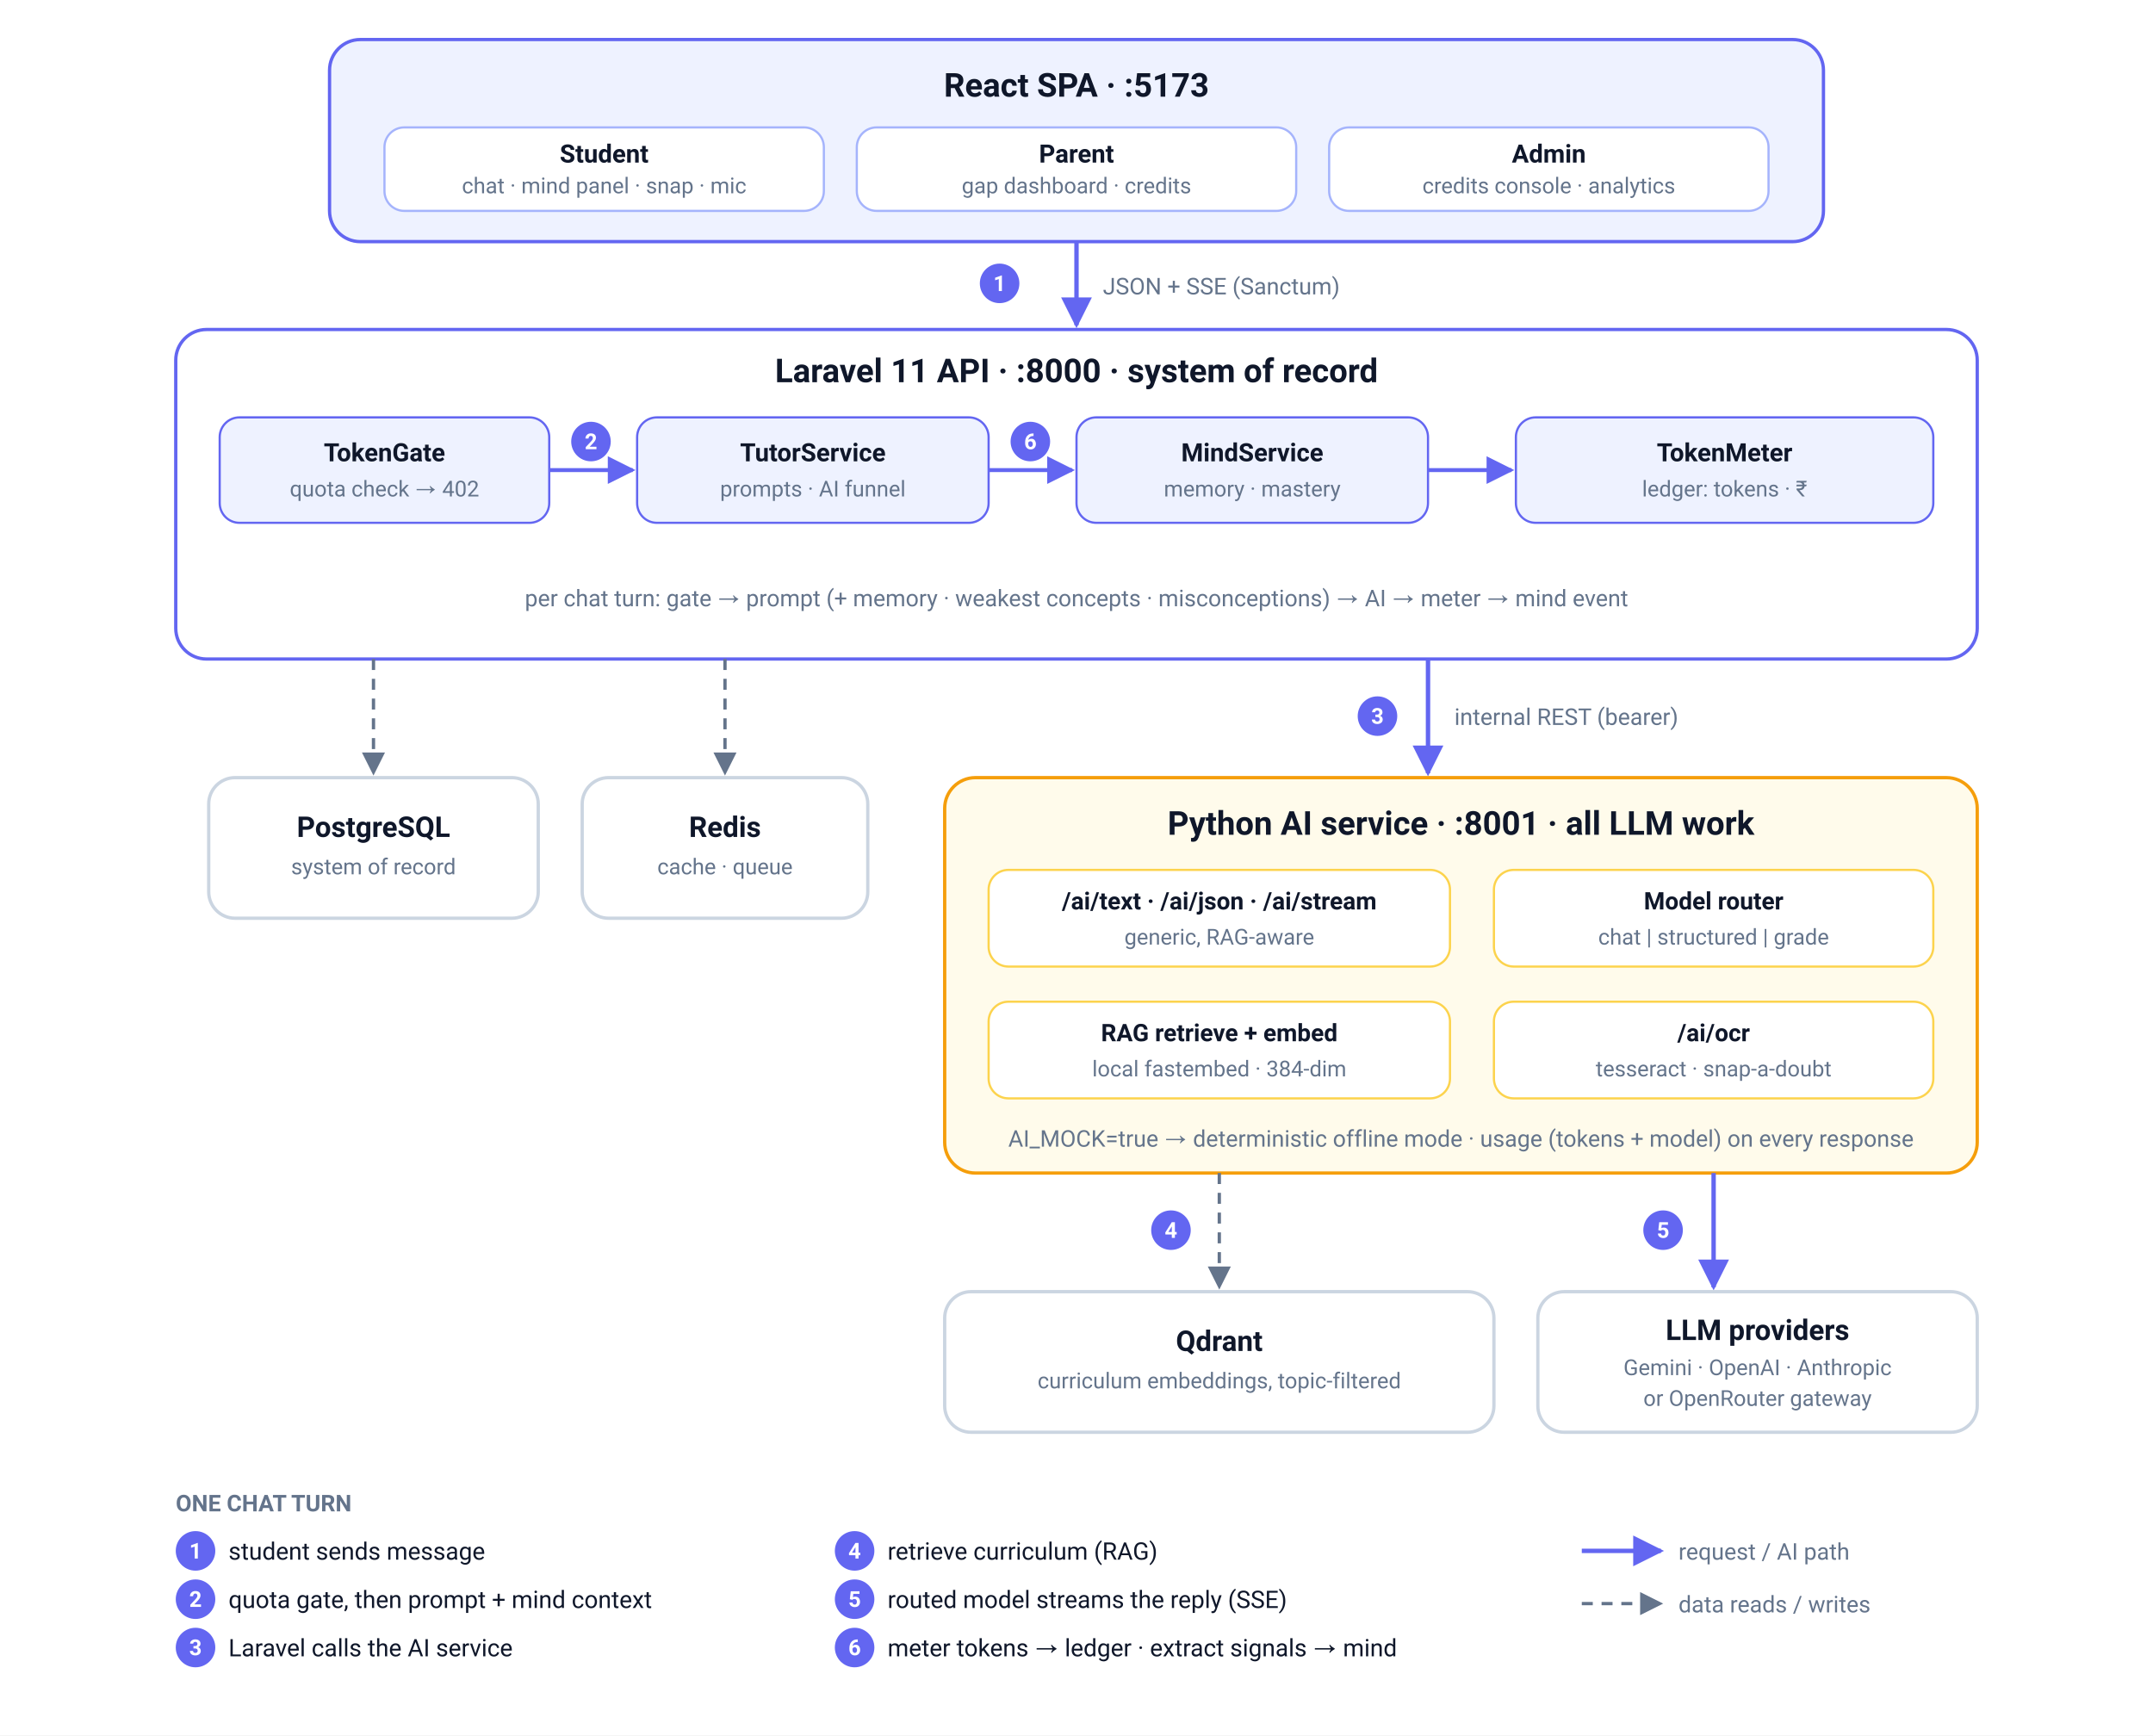
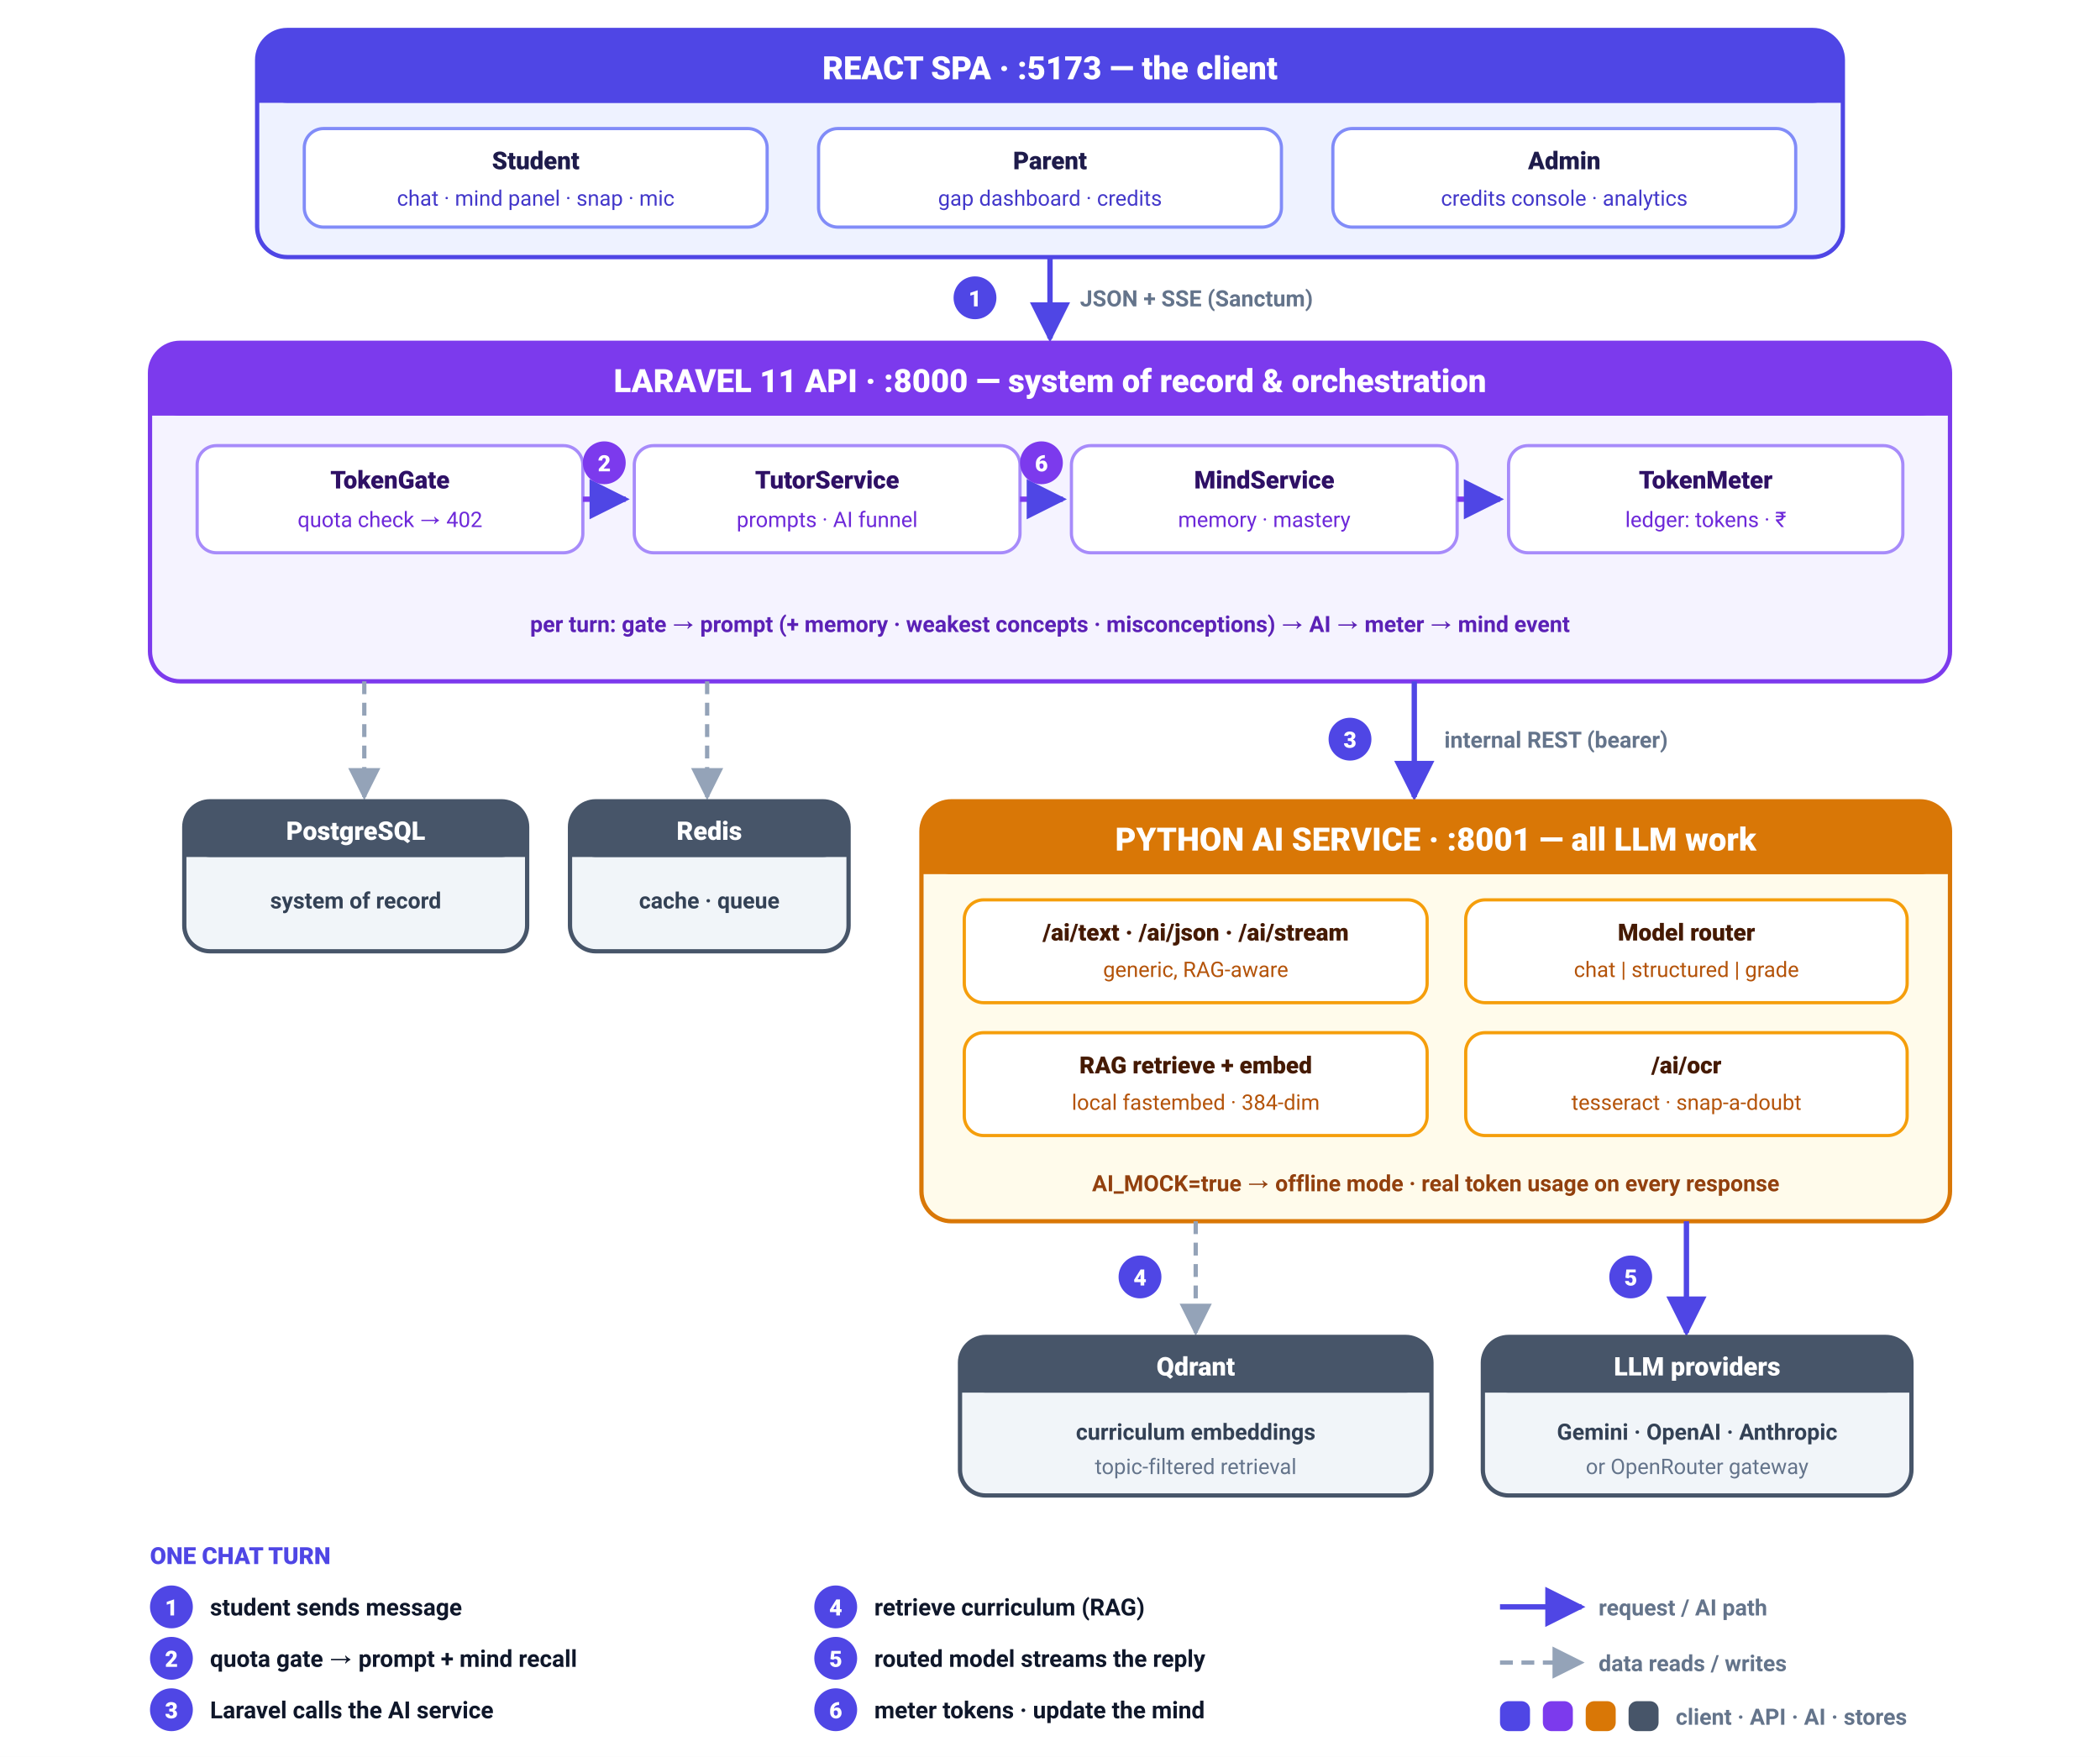
- <svg xmlns="http://www.w3.org/2000/svg" viewBox="0 0 980 790" role="img" font-family="-apple-system,'Segoe UI',Roboto,Helvetica,Arial,sans-serif">
-   <rect x="0" y="0" width="980" height="790" fill="#FFFFFF" />
+ <svg xmlns="http://www.w3.org/2000/svg" viewBox="0 0 980 820" role="img" font-family="-apple-system,'Segoe UI',Roboto,Helvetica,Arial,sans-serif">
+   <rect x="0" y="0" width="980" height="820" fill="#FFFFFF" />
  <defs>
-     <marker id="arr" viewBox="0 0 10 10" refX="9" refY="5" markerWidth="7" markerHeight="7" orient="auto-start-reverse">
-       <path d="M0,0 L10,5 L0,10 z" fill="#64748B" />
+     <marker id="hA" viewBox="0 0 10 10" refX="9" refY="5" markerWidth="7.5" markerHeight="7.5" orient="auto-start-reverse">
+       <path d="M0,0 L10,5 L0,10 z" fill="#4F46E5" />
    </marker>
-     <marker id="arrA" viewBox="0 0 10 10" refX="9" refY="5" markerWidth="7" markerHeight="7" orient="auto-start-reverse">
-       <path d="M0,0 L10,5 L0,10 z" fill="#6366F1" />
+     <marker id="hG" viewBox="0 0 10 10" refX="9" refY="5" markerWidth="7.5" markerHeight="7.5" orient="auto-start-reverse">
+       <path d="M0,0 L10,5 L0,10 z" fill="#94A3B8" />
    </marker>
  </defs>
-   <rect x="150" y="18" width="680" height="92" rx="14" fill="#EEF2FF" stroke="#6366F1" stroke-width="1.5" />
-   <text x="490" y="44" text-anchor="middle" font-size="15" font-weight="700" fill="#0F172A">React SPA · :5173</text>
-   <g font-size="11.5" fill="#0F172A">
-     <rect x="175" y="58" width="200" height="38" rx="9" fill="#FFFFFF" stroke="#A5B4FC" />
-     <text x="275" y="74" text-anchor="middle" font-weight="700">Student</text>
-     <text x="275" y="88" text-anchor="middle" font-size="10" fill="#64748B">chat · mind panel · snap · mic</text>
-     <rect x="390" y="58" width="200" height="38" rx="9" fill="#FFFFFF" stroke="#A5B4FC" />
-     <text x="490" y="74" text-anchor="middle" font-weight="700">Parent</text>
-     <text x="490" y="88" text-anchor="middle" font-size="10" fill="#64748B">gap dashboard · credits</text>
-     <rect x="605" y="58" width="200" height="38" rx="9" fill="#FFFFFF" stroke="#A5B4FC" />
-     <text x="705" y="74" text-anchor="middle" font-weight="700">Admin</text>
-     <text x="705" y="88" text-anchor="middle" font-size="10" fill="#64748B">credits console · analytics</text>
+   <rect x="120" y="14" width="740" height="106" rx="14" fill="#EEF2FF" stroke="#4F46E5" stroke-width="2" />
+   <rect x="120" y="14" width="740" height="34" rx="14" fill="#4F46E5" />
+   <rect x="120" y="34" width="740" height="14" fill="#4F46E5" />
+   <text x="490" y="37" text-anchor="middle" font-size="15" font-weight="800" fill="#FFFFFF">REACT SPA · :5173 — the client</text>
+   <g font-size="11.5">
+     <rect x="142" y="60" width="216" height="46" rx="9" fill="#FFFFFF" stroke="#818CF8" stroke-width="1.5" />
+     <text x="250" y="79" text-anchor="middle" font-weight="800" fill="#1E1B4B">Student</text>
+     <text x="250" y="96" text-anchor="middle" font-size="10" fill="#4338CA">chat · mind panel · snap · mic</text>
+     <rect x="382" y="60" width="216" height="46" rx="9" fill="#FFFFFF" stroke="#818CF8" stroke-width="1.5" />
+     <text x="490" y="79" text-anchor="middle" font-weight="800" fill="#1E1B4B">Parent</text>
+     <text x="490" y="96" text-anchor="middle" font-size="10" fill="#4338CA">gap dashboard · credits</text>
+     <rect x="622" y="60" width="216" height="46" rx="9" fill="#FFFFFF" stroke="#818CF8" stroke-width="1.5" />
+     <text x="730" y="79" text-anchor="middle" font-weight="800" fill="#1E1B4B">Admin</text>
+     <text x="730" y="96" text-anchor="middle" font-size="10" fill="#4338CA">credits console · analytics</text>
  </g>
-   <line x1="490" y1="110" x2="490" y2="148" stroke="#6366F1" stroke-width="2" marker-end="url(#arrA)" />
-   <text x="502" y="134" font-size="10.5" fill="#64748B">JSON + SSE (Sanctum)</text>
-   <circle cx="455" cy="129" r="9" fill="#6366F1" />
-   <text x="455" y="132.5" text-anchor="middle" font-size="10" font-weight="700" fill="#FFFFFF">1</text>
-   <rect x="80" y="150" width="820" height="150" rx="14" fill="#FFFFFF" stroke="#6366F1" stroke-width="1.5" />
-   <text x="490" y="174" text-anchor="middle" font-size="15" font-weight="700" fill="#0F172A">Laravel 11 API · :8000 · system of record</text>
-   <g font-size="11.5" fill="#0F172A">
-     <rect x="100" y="190" width="150" height="48" rx="9" fill="#EEF2FF" stroke="#6366F1" />
-     <text x="175" y="210" text-anchor="middle" font-weight="700">TokenGate</text>
-     <text x="175" y="226" text-anchor="middle" font-size="10" fill="#64748B">quota check → 402</text>
-     <rect x="290" y="190" width="160" height="48" rx="9" fill="#EEF2FF" stroke="#6366F1" />
-     <text x="370" y="210" text-anchor="middle" font-weight="700">TutorService</text>
-     <text x="370" y="226" text-anchor="middle" font-size="10" fill="#64748B">prompts · AI funnel</text>
-     <rect x="490" y="190" width="160" height="48" rx="9" fill="#EEF2FF" stroke="#6366F1" />
-     <text x="570" y="210" text-anchor="middle" font-weight="700">MindService</text>
-     <text x="570" y="226" text-anchor="middle" font-size="10" fill="#64748B">memory · mastery</text>
-     <rect x="690" y="190" width="190" height="48" rx="9" fill="#EEF2FF" stroke="#6366F1" />
-     <text x="785" y="210" text-anchor="middle" font-weight="700">TokenMeter</text>
-     <text x="785" y="226" text-anchor="middle" font-size="10" fill="#64748B">ledger: tokens · ₹</text>
+   <line x1="490" y1="120" x2="490" y2="158" stroke="#4F46E5" stroke-width="2.5" marker-end="url(#hA)" />
+   <circle cx="455" cy="139" r="10" fill="#4F46E5" />
+   <text x="455" y="143" text-anchor="middle" font-size="10.5" font-weight="800" fill="#FFFFFF">1</text>
+   <text x="504" y="143" font-size="10.5" font-weight="700" fill="#64748B">JSON + SSE (Sanctum)</text>
+   <rect x="70" y="160" width="840" height="158" rx="14" fill="#F5F3FF" stroke="#7C3AED" stroke-width="2" />
+   <rect x="70" y="160" width="840" height="34" rx="14" fill="#7C3AED" />
+   <rect x="70" y="180" width="840" height="14" fill="#7C3AED" />
+   <text x="490" y="183" text-anchor="middle" font-size="15" font-weight="800" fill="#FFFFFF">LARAVEL 11 API · :8000 — system of record &amp; orchestration</text>
+   <g font-size="11.5">
+     <rect x="92" y="208" width="180" height="50" rx="9" fill="#FFFFFF" stroke="#A78BFA" stroke-width="1.5" />
+     <text x="182" y="228" text-anchor="middle" font-weight="800" fill="#2E1065">TokenGate</text>
+     <text x="182" y="246" text-anchor="middle" font-size="10" fill="#6D28D9">quota check → 402</text>
+     <rect x="296" y="208" width="180" height="50" rx="9" fill="#FFFFFF" stroke="#A78BFA" stroke-width="1.5" />
+     <text x="386" y="228" text-anchor="middle" font-weight="800" fill="#2E1065">TutorService</text>
+     <text x="386" y="246" text-anchor="middle" font-size="10" fill="#6D28D9">prompts · AI funnel</text>
+     <rect x="500" y="208" width="180" height="50" rx="9" fill="#FFFFFF" stroke="#A78BFA" stroke-width="1.5" />
+     <text x="590" y="228" text-anchor="middle" font-weight="800" fill="#2E1065">MindService</text>
+     <text x="590" y="246" text-anchor="middle" font-size="10" fill="#6D28D9">memory · mastery</text>
+     <rect x="704" y="208" width="184" height="50" rx="9" fill="#FFFFFF" stroke="#A78BFA" stroke-width="1.5" />
+     <text x="796" y="228" text-anchor="middle" font-weight="800" fill="#2E1065">TokenMeter</text>
+     <text x="796" y="246" text-anchor="middle" font-size="10" fill="#6D28D9">ledger: tokens · ₹</text>
  </g>
-   <line x1="250" y1="214" x2="288" y2="214" stroke="#6366F1" stroke-width="1.8" marker-end="url(#arrA)" />
-   <circle cx="269" cy="201" r="9" fill="#6366F1" />
-   <text x="269" y="204.5" text-anchor="middle" font-size="10" font-weight="700" fill="#FFFFFF">2</text>
-   <line x1="450" y1="214" x2="488" y2="214" stroke="#6366F1" stroke-width="1.8" marker-end="url(#arrA)" />
-   <circle cx="469" cy="201" r="9" fill="#6366F1" />
-   <text x="469" y="204.5" text-anchor="middle" font-size="10" font-weight="700" fill="#FFFFFF">6</text>
-   <line x1="650" y1="214" x2="688" y2="214" stroke="#6366F1" stroke-width="1.8" marker-end="url(#arrA)" />
-   <text x="490" y="276" text-anchor="middle" font-size="10.5" fill="#64748B">per chat turn: gate → prompt (+ memory · weakest concepts · misconceptions) → AI → meter → mind event</text>
-   <line x1="170" y1="300" x2="170" y2="352" stroke="#64748B" stroke-width="1.5" stroke-dasharray="5 4" marker-end="url(#arr)" />
-   <line x1="330" y1="300" x2="330" y2="352" stroke="#64748B" stroke-width="1.5" stroke-dasharray="5 4" marker-end="url(#arr)" />
-   <line x1="650" y1="300" x2="650" y2="352" stroke="#6366F1" stroke-width="2" marker-end="url(#arrA)" />
-   <text x="662" y="330" font-size="10.5" fill="#64748B">internal REST (bearer)</text>
-   <circle cx="627" cy="326" r="9" fill="#6366F1" />
-   <text x="627" y="329.5" text-anchor="middle" font-size="10" font-weight="700" fill="#FFFFFF">3</text>
-   <rect x="95" y="354" width="150" height="64" rx="12" fill="#FFFFFF" stroke="#CBD5E1" stroke-width="1.5" />
-   <text x="170" y="381" text-anchor="middle" font-size="13" font-weight="700" fill="#0F172A">PostgreSQL</text>
-   <text x="170" y="398" text-anchor="middle" font-size="10" fill="#64748B">system of record</text>
-   <rect x="265" y="354" width="130" height="64" rx="12" fill="#FFFFFF" stroke="#CBD5E1" stroke-width="1.5" />
-   <text x="330" y="381" text-anchor="middle" font-size="13" font-weight="700" fill="#0F172A">Redis</text>
-   <text x="330" y="398" text-anchor="middle" font-size="10" fill="#64748B">cache · queue</text>
-   <rect x="430" y="354" width="470" height="180" rx="14" fill="#FFFBEB" stroke="#F59E0B" stroke-width="1.5" />
-   <text x="665" y="380" text-anchor="middle" font-size="15" font-weight="700" fill="#0F172A">Python AI service · :8001 · all LLM work</text>
-   <g font-size="11" fill="#0F172A">
-     <rect x="450" y="396" width="210" height="44" rx="9" fill="#FFFFFF" stroke="#FCD34D" />
-     <text x="555" y="414" text-anchor="middle" font-weight="700">/ai/text · /ai/json · /ai/stream</text>
-     <text x="555" y="430" text-anchor="middle" font-size="10" fill="#64748B">generic, RAG-aware</text>
-     <rect x="680" y="396" width="200" height="44" rx="9" fill="#FFFFFF" stroke="#FCD34D" />
-     <text x="780" y="414" text-anchor="middle" font-weight="700">Model router</text>
-     <text x="780" y="430" text-anchor="middle" font-size="10" fill="#64748B">chat | structured | grade</text>
-     <rect x="450" y="456" width="210" height="44" rx="9" fill="#FFFFFF" stroke="#FCD34D" />
-     <text x="555" y="474" text-anchor="middle" font-weight="700">RAG retrieve + embed</text>
-     <text x="555" y="490" text-anchor="middle" font-size="10" fill="#64748B">local fastembed · 384-dim</text>
-     <rect x="680" y="456" width="200" height="44" rx="9" fill="#FFFFFF" stroke="#FCD34D" />
-     <text x="780" y="474" text-anchor="middle" font-weight="700">/ai/ocr</text>
-     <text x="780" y="490" text-anchor="middle" font-size="10" fill="#64748B">tesseract · snap-a-doubt</text>
+   <line x1="272" y1="233" x2="292" y2="233" stroke="#7C3AED" stroke-width="2.5" marker-end="url(#hA)" />
+   <circle cx="282" cy="216" r="10" fill="#7C3AED" />
+   <text x="282" y="220" text-anchor="middle" font-size="10.5" font-weight="800" fill="#FFFFFF">2</text>
+   <line x1="476" y1="233" x2="496" y2="233" stroke="#7C3AED" stroke-width="2.5" marker-end="url(#hA)" />
+   <circle cx="486" cy="216" r="10" fill="#7C3AED" />
+   <text x="486" y="220" text-anchor="middle" font-size="10.5" font-weight="800" fill="#FFFFFF">6</text>
+   <line x1="680" y1="233" x2="700" y2="233" stroke="#7C3AED" stroke-width="2.5" marker-end="url(#hA)" />
+   <text x="490" y="295" text-anchor="middle" font-size="10.5" font-weight="700" fill="#5B21B6">per turn: gate → prompt (+ memory · weakest concepts · misconceptions) → AI → meter → mind event</text>
+   <line x1="170" y1="318" x2="170" y2="372" stroke="#94A3B8" stroke-width="2" stroke-dasharray="6 4" marker-end="url(#hG)" />
+   <line x1="330" y1="318" x2="330" y2="372" stroke="#94A3B8" stroke-width="2" stroke-dasharray="6 4" marker-end="url(#hG)" />
+   <line x1="660" y1="318" x2="660" y2="372" stroke="#4F46E5" stroke-width="2.5" marker-end="url(#hA)" />
+   <circle cx="630" cy="345" r="10" fill="#4F46E5" />
+   <text x="630" y="349" text-anchor="middle" font-size="10.5" font-weight="800" fill="#FFFFFF">3</text>
+   <text x="674" y="349" font-size="10.5" font-weight="700" fill="#64748B">internal REST (bearer)</text>
+   <rect x="86" y="374" width="160" height="70" rx="12" fill="#F1F5F9" stroke="#475569" stroke-width="2" />
+   <rect x="86" y="374" width="160" height="26" rx="12" fill="#475569" />
+   <rect x="86" y="388" width="160" height="12" fill="#475569" />
+   <text x="166" y="392" text-anchor="middle" font-size="12" font-weight="800" fill="#FFFFFF">PostgreSQL</text>
+   <text x="166" y="424" text-anchor="middle" font-size="10.5" font-weight="700" fill="#334155">system of record</text>
+   <rect x="266" y="374" width="130" height="70" rx="12" fill="#F1F5F9" stroke="#475569" stroke-width="2" />
+   <rect x="266" y="374" width="130" height="26" rx="12" fill="#475569" />
+   <rect x="266" y="388" width="130" height="12" fill="#475569" />
+   <text x="331" y="392" text-anchor="middle" font-size="12" font-weight="800" fill="#FFFFFF">Redis</text>
+   <text x="331" y="424" text-anchor="middle" font-size="10.5" font-weight="700" fill="#334155">cache · queue</text>
+   <rect x="430" y="374" width="480" height="196" rx="14" fill="#FFFBEB" stroke="#D97706" stroke-width="2" />
+   <rect x="430" y="374" width="480" height="34" rx="14" fill="#D97706" />
+   <rect x="430" y="394" width="480" height="14" fill="#D97706" />
+   <text x="670" y="397" text-anchor="middle" font-size="15" font-weight="800" fill="#FFFFFF">PYTHON AI SERVICE · :8001 — all LLM work</text>
+   <g font-size="11">
+     <rect x="450" y="420" width="216" height="48" rx="9" fill="#FFFFFF" stroke="#F59E0B" stroke-width="1.5" />
+     <text x="558" y="439" text-anchor="middle" font-weight="800" fill="#451A03">/ai/text · /ai/json · /ai/stream</text>
+     <text x="558" y="456" text-anchor="middle" font-size="10" fill="#B45309">generic, RAG-aware</text>
+     <rect x="684" y="420" width="206" height="48" rx="9" fill="#FFFFFF" stroke="#F59E0B" stroke-width="1.5" />
+     <text x="787" y="439" text-anchor="middle" font-weight="800" fill="#451A03">Model router</text>
+     <text x="787" y="456" text-anchor="middle" font-size="10" fill="#B45309">chat | structured | grade</text>
+     <rect x="450" y="482" width="216" height="48" rx="9" fill="#FFFFFF" stroke="#F59E0B" stroke-width="1.5" />
+     <text x="558" y="501" text-anchor="middle" font-weight="800" fill="#451A03">RAG retrieve + embed</text>
+     <text x="558" y="518" text-anchor="middle" font-size="10" fill="#B45309">local fastembed · 384-dim</text>
+     <rect x="684" y="482" width="206" height="48" rx="9" fill="#FFFFFF" stroke="#F59E0B" stroke-width="1.5" />
+     <text x="787" y="501" text-anchor="middle" font-weight="800" fill="#451A03">/ai/ocr</text>
+     <text x="787" y="518" text-anchor="middle" font-size="10" fill="#B45309">tesseract · snap-a-doubt</text>
  </g>
-   <text x="665" y="522" text-anchor="middle" font-size="10.5" fill="#64748B">AI_MOCK=true → deterministic offline mode · usage (tokens + model) on every response</text>
-   <line x1="555" y1="534" x2="555" y2="586" stroke="#64748B" stroke-width="1.5" stroke-dasharray="5 4" marker-end="url(#arr)" />
-   <circle cx="533" cy="560" r="9" fill="#6366F1" />
-   <text x="533" y="563.5" text-anchor="middle" font-size="10" font-weight="700" fill="#FFFFFF">4</text>
-   <line x1="780" y1="534" x2="780" y2="586" stroke="#6366F1" stroke-width="2" marker-end="url(#arrA)" />
-   <circle cx="757" cy="560" r="9" fill="#6366F1" />
-   <text x="757" y="563.5" text-anchor="middle" font-size="10" font-weight="700" fill="#FFFFFF">5</text>
-   <rect x="430" y="588" width="250" height="64" rx="12" fill="#FFFFFF" stroke="#CBD5E1" stroke-width="1.5" />
-   <text x="555" y="615" text-anchor="middle" font-size="13" font-weight="700" fill="#0F172A">Qdrant</text>
-   <text x="555" y="632" text-anchor="middle" font-size="10" fill="#64748B">curriculum embeddings, topic-filtered</text>
-   <rect x="700" y="588" width="200" height="64" rx="12" fill="#FFFFFF" stroke="#CBD5E1" stroke-width="1.5" />
-   <text x="800" y="610" text-anchor="middle" font-size="13" font-weight="700" fill="#0F172A">LLM providers</text>
-   <text x="800" y="626" text-anchor="middle" font-size="10" fill="#64748B">Gemini · OpenAI · Anthropic</text>
-   <text x="800" y="640" text-anchor="middle" font-size="10" fill="#64748B">or OpenRouter gateway</text>
-   <g font-size="11" fill="#0F172A">
-     <text x="80" y="688" font-weight="700" fill="#64748B" font-size="10.5">ONE CHAT TURN</text>
-     <circle cx="89" cy="706" r="9" fill="#6366F1" />
-     <text x="89" y="709.5" text-anchor="middle" font-size="10" font-weight="700" fill="#FFFFFF">1</text>
-     <text x="104" y="710">student sends message</text>
-     <circle cx="89" cy="728" r="9" fill="#6366F1" />
-     <text x="89" y="731.5" text-anchor="middle" font-size="10" font-weight="700" fill="#FFFFFF">2</text>
-     <text x="104" y="732">quota gate, then prompt + mind context</text>
-     <circle cx="89" cy="750" r="9" fill="#6366F1" />
-     <text x="89" y="753.5" text-anchor="middle" font-size="10" font-weight="700" fill="#FFFFFF">3</text>
-     <text x="104" y="754">Laravel calls the AI service</text>
-     <circle cx="389" cy="706" r="9" fill="#6366F1" />
-     <text x="389" y="709.5" text-anchor="middle" font-size="10" font-weight="700" fill="#FFFFFF">4</text>
-     <text x="404" y="710">retrieve curriculum (RAG)</text>
-     <circle cx="389" cy="728" r="9" fill="#6366F1" />
-     <text x="389" y="731.5" text-anchor="middle" font-size="10" font-weight="700" fill="#FFFFFF">5</text>
-     <text x="404" y="732">routed model streams the reply (SSE)</text>
-     <circle cx="389" cy="750" r="9" fill="#6366F1" />
-     <text x="389" y="753.5" text-anchor="middle" font-size="10" font-weight="700" fill="#FFFFFF">6</text>
-     <text x="404" y="754">meter tokens → ledger · extract signals → mind</text>
+   <text x="670" y="556" text-anchor="middle" font-size="10.5" font-weight="700" fill="#92400E">AI_MOCK=true → offline mode · real token usage on every response</text>
+   <line x1="558" y1="570" x2="558" y2="622" stroke="#94A3B8" stroke-width="2" stroke-dasharray="6 4" marker-end="url(#hG)" />
+   <circle cx="532" cy="596" r="10" fill="#4F46E5" />
+   <text x="532" y="600" text-anchor="middle" font-size="10.5" font-weight="800" fill="#FFFFFF">4</text>
+   <line x1="787" y1="570" x2="787" y2="622" stroke="#4F46E5" stroke-width="2.5" marker-end="url(#hA)" />
+   <circle cx="761" cy="596" r="10" fill="#4F46E5" />
+   <text x="761" y="600" text-anchor="middle" font-size="10.5" font-weight="800" fill="#FFFFFF">5</text>
+   <rect x="448" y="624" width="220" height="74" rx="12" fill="#F1F5F9" stroke="#475569" stroke-width="2" />
+   <rect x="448" y="624" width="220" height="26" rx="12" fill="#475569" />
+   <rect x="448" y="638" width="220" height="12" fill="#475569" />
+   <text x="558" y="642" text-anchor="middle" font-size="12" font-weight="800" fill="#FFFFFF">Qdrant</text>
+   <text x="558" y="672" text-anchor="middle" font-size="10.5" font-weight="700" fill="#334155">curriculum embeddings</text>
+   <text x="558" y="688" text-anchor="middle" font-size="10" fill="#64748B">topic-filtered retrieval</text>
+   <rect x="692" y="624" width="200" height="74" rx="12" fill="#F1F5F9" stroke="#475569" stroke-width="2" />
+   <rect x="692" y="624" width="200" height="26" rx="12" fill="#475569" />
+   <rect x="692" y="638" width="200" height="12" fill="#475569" />
+   <text x="792" y="642" text-anchor="middle" font-size="12" font-weight="800" fill="#FFFFFF">LLM providers</text>
+   <text x="792" y="672" text-anchor="middle" font-size="10.5" font-weight="700" fill="#334155">Gemini · OpenAI · Anthropic</text>
+   <text x="792" y="688" text-anchor="middle" font-size="10" fill="#64748B">or OpenRouter gateway</text>
+   <g font-size="11" font-weight="700" fill="#0F172A">
+     <text x="70" y="730" font-size="11" font-weight="800" fill="#4F46E5">ONE CHAT TURN</text>
+     <circle cx="80" cy="750" r="10" fill="#4F46E5" />
+     <text x="80" y="754" text-anchor="middle" font-size="10.5" font-weight="800" fill="#FFFFFF">1</text>
+     <text x="98" y="754">student sends message</text>
+     <circle cx="80" cy="774" r="10" fill="#4F46E5" />
+     <text x="80" y="778" text-anchor="middle" font-size="10.5" font-weight="800" fill="#FFFFFF">2</text>
+     <text x="98" y="778">quota gate → prompt + mind recall</text>
+     <circle cx="80" cy="798" r="10" fill="#4F46E5" />
+     <text x="80" y="802" text-anchor="middle" font-size="10.5" font-weight="800" fill="#FFFFFF">3</text>
+     <text x="98" y="802">Laravel calls the AI service</text>
+     <circle cx="390" cy="750" r="10" fill="#4F46E5" />
+     <text x="390" y="754" text-anchor="middle" font-size="10.5" font-weight="800" fill="#FFFFFF">4</text>
+     <text x="408" y="754">retrieve curriculum (RAG)</text>
+     <circle cx="390" cy="774" r="10" fill="#4F46E5" />
+     <text x="390" y="778" text-anchor="middle" font-size="10.5" font-weight="800" fill="#FFFFFF">5</text>
+     <text x="408" y="778">routed model streams the reply</text>
+     <circle cx="390" cy="798" r="10" fill="#4F46E5" />
+     <text x="390" y="802" text-anchor="middle" font-size="10.5" font-weight="800" fill="#FFFFFF">6</text>
+     <text x="408" y="802">meter tokens · update the mind</text>
  </g>
-   <g font-size="10.5" fill="#64748B">
-     <line x1="720" y1="706" x2="756" y2="706" stroke="#6366F1" stroke-width="2" marker-end="url(#arrA)" />
-     <text x="764" y="710">request / AI path</text>
-     <line x1="720" y1="730" x2="756" y2="730" stroke="#64748B" stroke-width="1.5" stroke-dasharray="5 4" marker-end="url(#arr)" />
-     <text x="764" y="734">data reads / writes</text>
+   <g font-size="10.5" font-weight="700" fill="#64748B">
+     <line x1="700" y1="750" x2="738" y2="750" stroke="#4F46E5" stroke-width="2.5" marker-end="url(#hA)" />
+     <text x="746" y="754">request / AI path</text>
+     <line x1="700" y1="776" x2="738" y2="776" stroke="#94A3B8" stroke-width="2" stroke-dasharray="6 4" marker-end="url(#hG)" />
+     <text x="746" y="780">data reads / writes</text>
+     <rect x="700" y="794" width="14" height="14" rx="4" fill="#4F46E5" />
+     <rect x="720" y="794" width="14" height="14" rx="4" fill="#7C3AED" />
+     <rect x="740" y="794" width="14" height="14" rx="4" fill="#D97706" />
+     <rect x="760" y="794" width="14" height="14" rx="4" fill="#475569" />
+     <text x="782" y="805">client · API · AI · stores</text>
  </g>
</svg>
